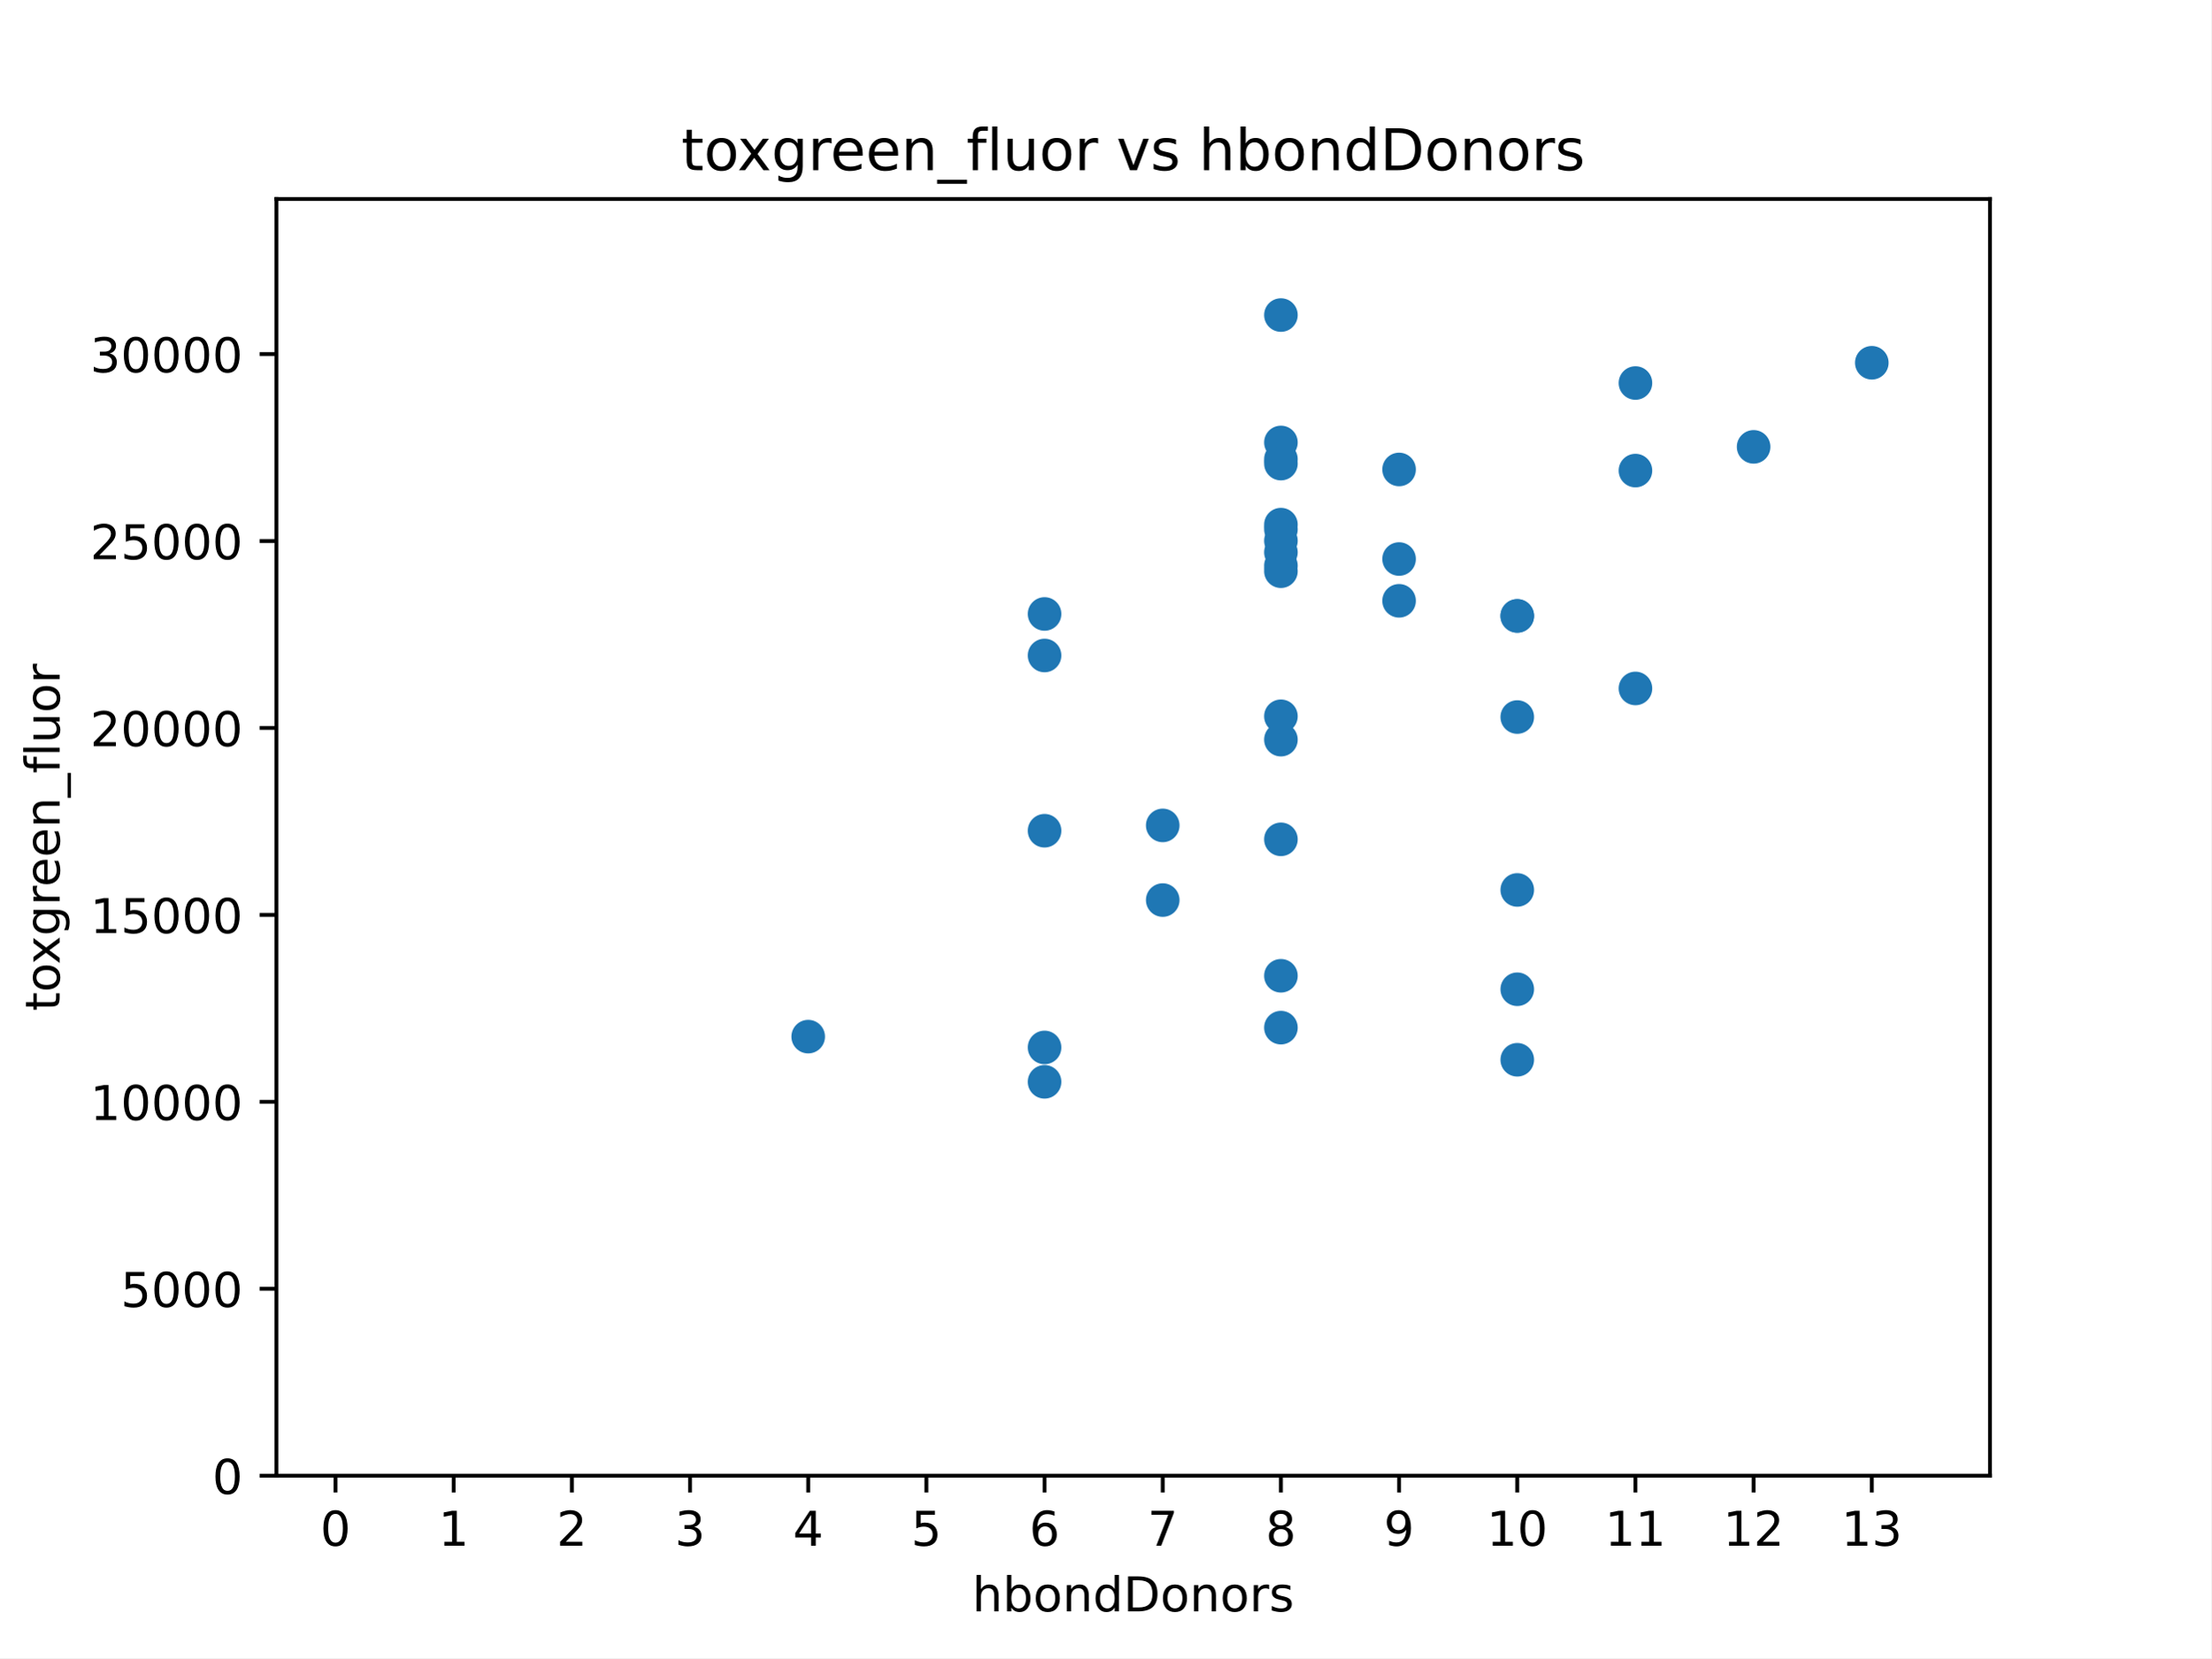
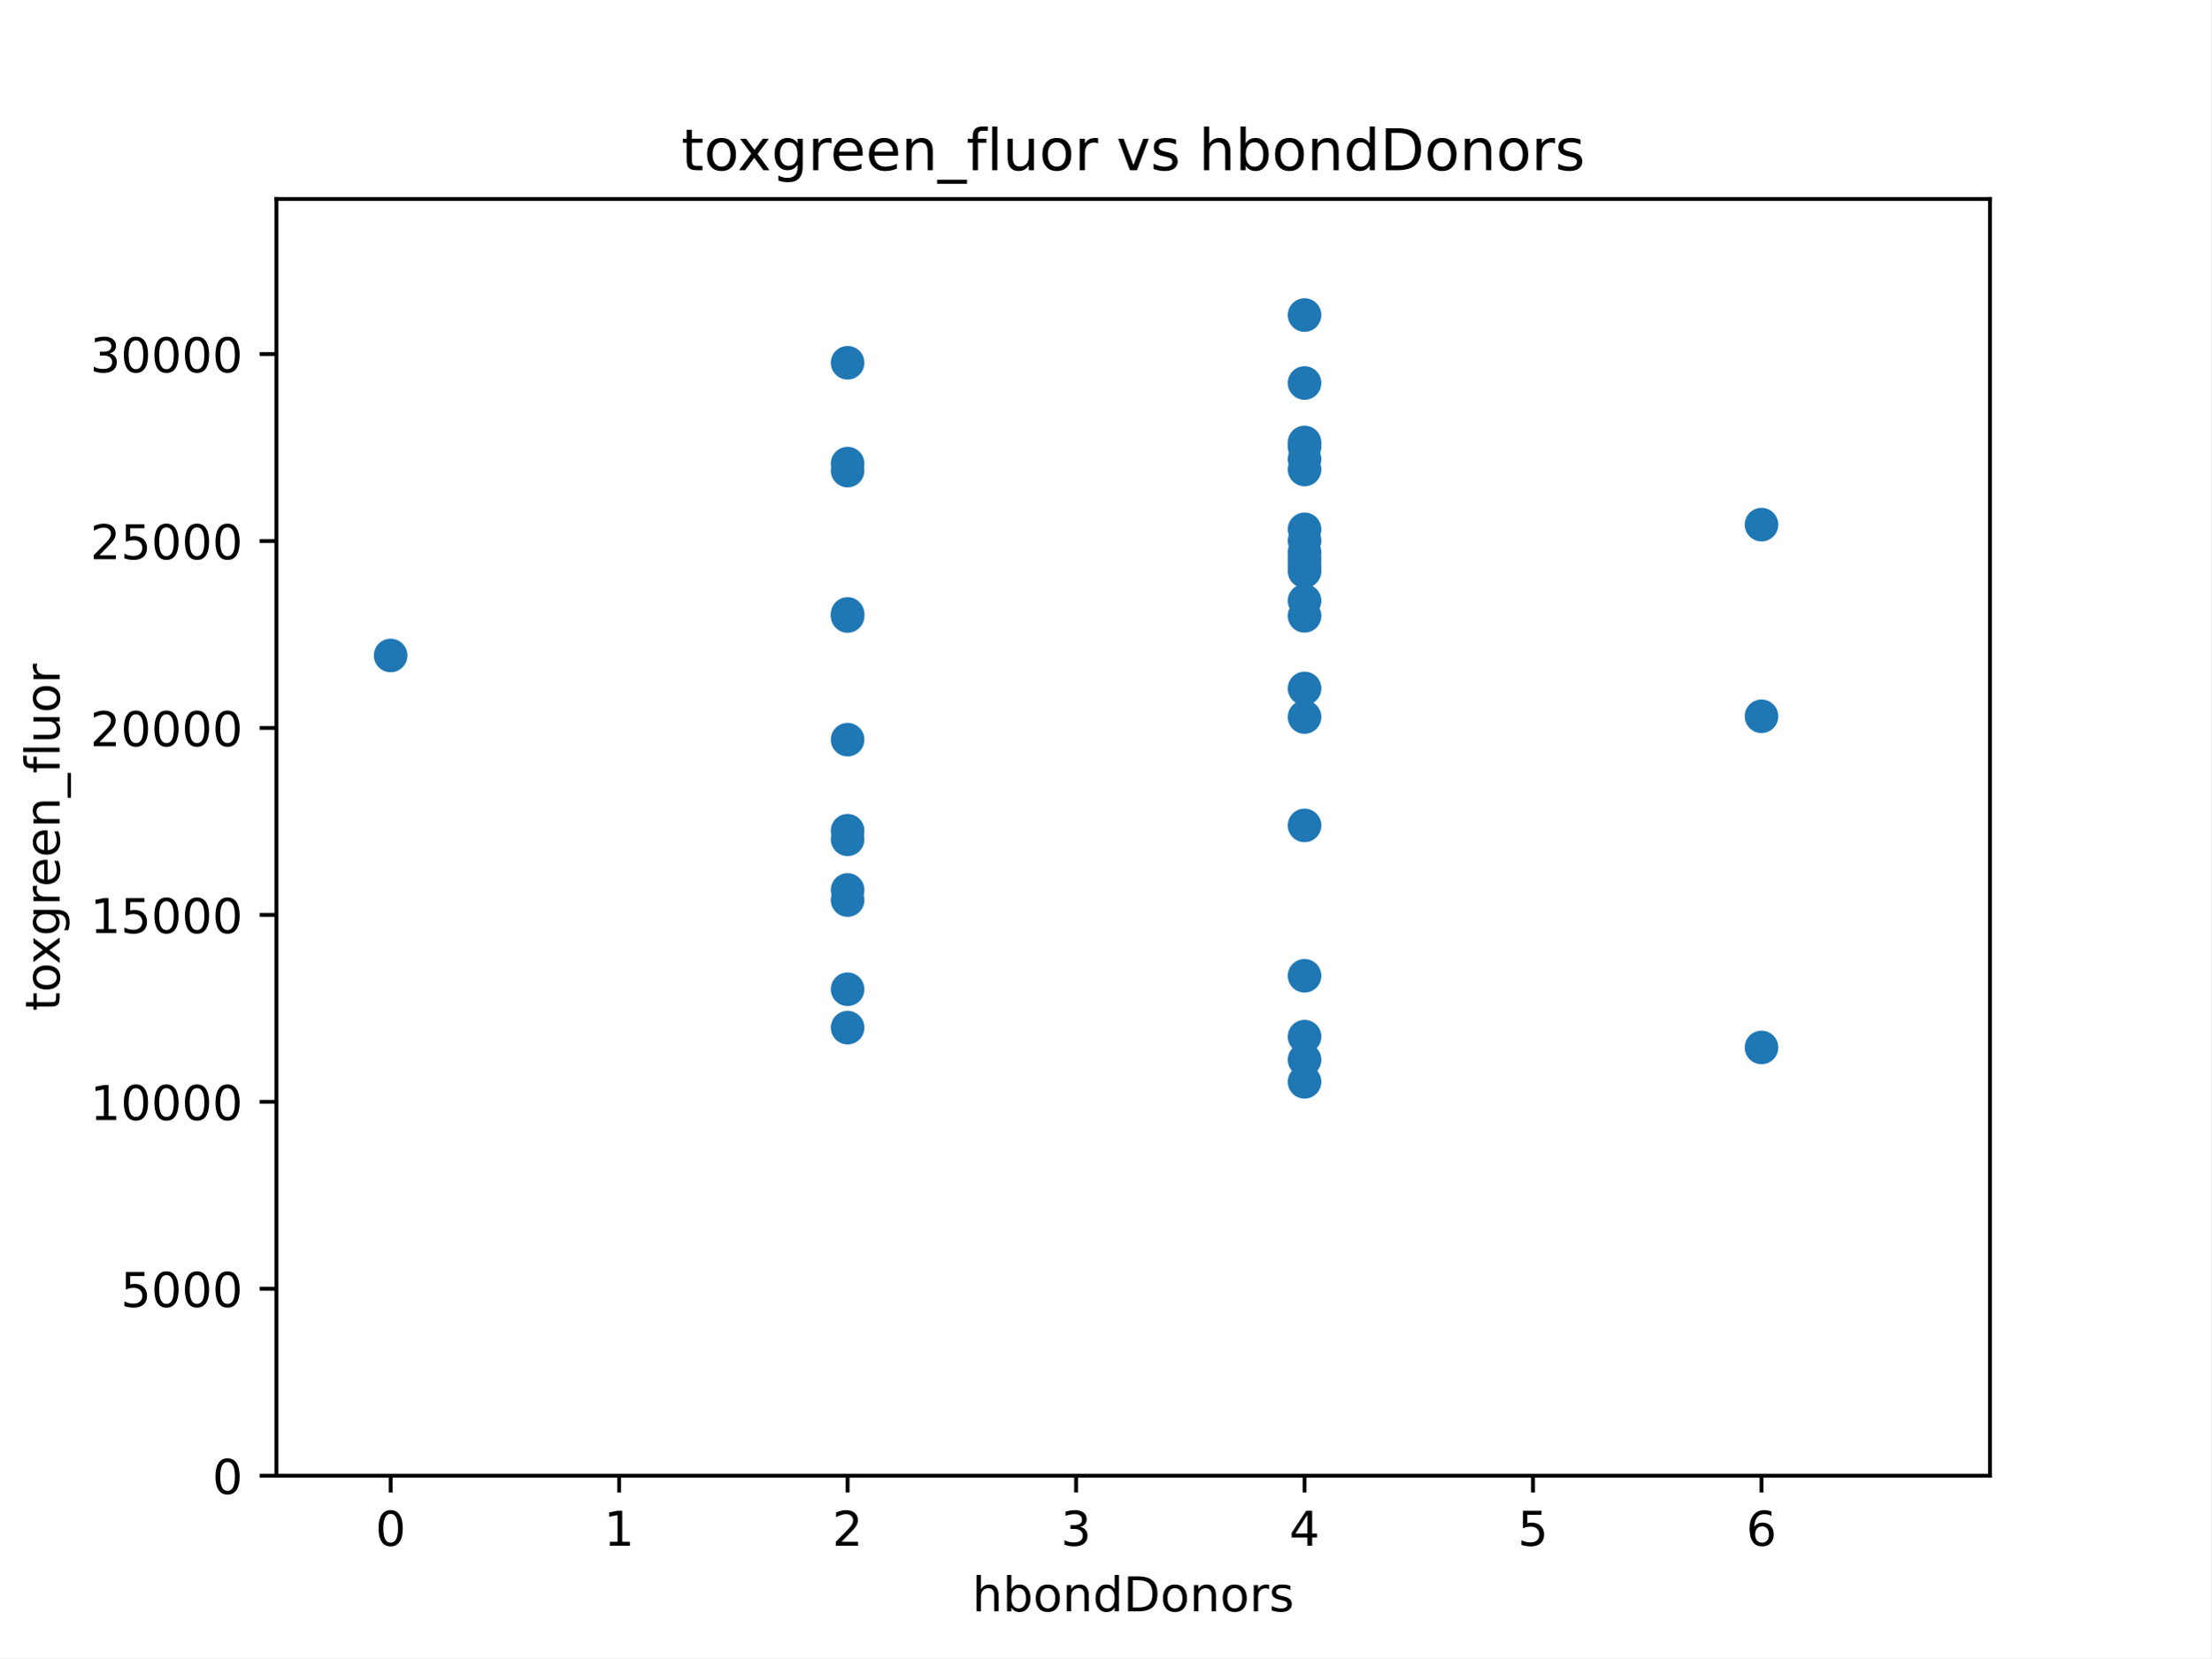
<svg xmlns="http://www.w3.org/2000/svg" xmlns:xlink="http://www.w3.org/1999/xlink" width="460.8pt" height="345.6pt" viewBox="0 0 460.8 345.6" version="1.1">
  <defs>
    <style type="text/css">*{stroke-linejoin: round; stroke-linecap: butt}</style>
  </defs>
  <g id="figure_1">
    <g id="patch_1">
      <path d="M 0 345.6  L 460.8 345.6  L 460.8 0  L 0 0  z " style="fill: #ffffff" />
    </g>
    <g id="axes_1">
      <g id="patch_2">
        <path d="M 57.6 307.584  L 414.72 307.584  L 414.72 41.472  L 57.6 41.472  z " style="fill: #ffffff" />
      </g>
      <g id="PathCollection_1">
        <defs>
-           <path id="ma3cd0eabb9" d="M 0 3  C 0.796 3 1.559 2.684 2.121 2.121  C 2.684 1.559 3 0.796 3 0  C 3 -0.796 2.684 -1.559 2.121 -2.121  C 1.559 -2.684 0.796 -3 0 -3  C -0.796 -3 -1.559 -2.684 -2.121 -2.121  C -2.684 -1.559 -3 -0.796 -3 0  C -3 0.796 -2.684 1.559 -2.121 2.121  C -1.559 2.684 -0.796 3 0 3  z " style="stroke: #1f77b4" />
+           <path id="m3462a788b6" d="M 0 3  C 0.796 3 1.559 2.684 2.121 2.121  C 2.684 1.559 3 0.796 3 0  C 3 -0.796 2.684 -1.559 2.121 -2.121  C 1.559 -2.684 0.796 -3 0 -3  C -0.796 -3 -1.559 -2.684 -2.121 -2.121  C -2.684 -1.559 -3 -0.796 -3 0  C -3 0.796 -2.684 1.559 -2.121 2.121  C -1.559 2.684 -0.796 3 0 3  z " style="stroke: #1f77b4" />
        </defs>
-         <g clip-path="url(#p4da96681a2)">
-           <use xlink:href="#ma3cd0eabb9" x="390.091" y="75.608" style="fill: #1f77b4; stroke: #1f77b4" />
-           <use xlink:href="#ma3cd0eabb9" x="266.946" y="109.346" style="fill: #1f77b4; stroke: #1f77b4" />
-           <use xlink:href="#ma3cd0eabb9" x="291.575" y="125.226" style="fill: #1f77b4; stroke: #1f77b4" />
-           <use xlink:href="#ma3cd0eabb9" x="340.833" y="79.83" style="fill: #1f77b4; stroke: #1f77b4" />
-           <use xlink:href="#ma3cd0eabb9" x="340.833" y="98.082" style="fill: #1f77b4; stroke: #1f77b4" />
-           <use xlink:href="#ma3cd0eabb9" x="365.462" y="93.135" style="fill: #1f77b4; stroke: #1f77b4" />
-           <use xlink:href="#ma3cd0eabb9" x="291.575" y="97.848" style="fill: #1f77b4; stroke: #1f77b4" />
-           <use xlink:href="#ma3cd0eabb9" x="266.946" y="154.165" style="fill: #1f77b4; stroke: #1f77b4" />
-           <use xlink:href="#ma3cd0eabb9" x="316.204" y="128.39" style="fill: #1f77b4; stroke: #1f77b4" />
-           <use xlink:href="#ma3cd0eabb9" x="266.946" y="174.942" style="fill: #1f77b4; stroke: #1f77b4" />
-           <use xlink:href="#ma3cd0eabb9" x="266.946" y="110.325" style="fill: #1f77b4; stroke: #1f77b4" />
-           <use xlink:href="#ma3cd0eabb9" x="340.833" y="143.491" style="fill: #1f77b4; stroke: #1f77b4" />
-           <use xlink:href="#ma3cd0eabb9" x="266.946" y="92.218" style="fill: #1f77b4; stroke: #1f77b4" />
-           <use xlink:href="#ma3cd0eabb9" x="266.946" y="117.905" style="fill: #1f77b4; stroke: #1f77b4" />
-           <use xlink:href="#ma3cd0eabb9" x="316.204" y="128.359" style="fill: #1f77b4; stroke: #1f77b4" />
-           <use xlink:href="#ma3cd0eabb9" x="266.946" y="112.706" style="fill: #1f77b4; stroke: #1f77b4" />
-           <use xlink:href="#ma3cd0eabb9" x="291.575" y="116.515" style="fill: #1f77b4; stroke: #1f77b4" />
-           <use xlink:href="#ma3cd0eabb9" x="266.946" y="119.054" style="fill: #1f77b4; stroke: #1f77b4" />
-           <use xlink:href="#ma3cd0eabb9" x="266.946" y="65.664" style="fill: #1f77b4; stroke: #1f77b4" />
-           <use xlink:href="#ma3cd0eabb9" x="266.946" y="95.702" style="fill: #1f77b4; stroke: #1f77b4" />
-           <use xlink:href="#ma3cd0eabb9" x="266.946" y="96.624" style="fill: #1f77b4; stroke: #1f77b4" />
-           <use xlink:href="#ma3cd0eabb9" x="217.688" y="136.622" style="fill: #1f77b4; stroke: #1f77b4" />
-           <use xlink:href="#ma3cd0eabb9" x="316.204" y="149.452" style="fill: #1f77b4; stroke: #1f77b4" />
-           <use xlink:href="#ma3cd0eabb9" x="266.946" y="149.294" style="fill: #1f77b4; stroke: #1f77b4" />
-           <use xlink:href="#ma3cd0eabb9" x="242.317" y="172.039" style="fill: #1f77b4; stroke: #1f77b4" />
-           <use xlink:href="#ma3cd0eabb9" x="266.946" y="115.116" style="fill: #1f77b4; stroke: #1f77b4" />
-           <use xlink:href="#ma3cd0eabb9" x="316.204" y="220.89" style="fill: #1f77b4; stroke: #1f77b4" />
-           <use xlink:href="#ma3cd0eabb9" x="242.317" y="187.603" style="fill: #1f77b4; stroke: #1f77b4" />
-           <use xlink:href="#ma3cd0eabb9" x="266.946" y="214.193" style="fill: #1f77b4; stroke: #1f77b4" />
-           <use xlink:href="#ma3cd0eabb9" x="316.204" y="185.491" style="fill: #1f77b4; stroke: #1f77b4" />
-           <use xlink:href="#ma3cd0eabb9" x="316.204" y="206.191" style="fill: #1f77b4; stroke: #1f77b4" />
-           <use xlink:href="#ma3cd0eabb9" x="217.688" y="225.488" style="fill: #1f77b4; stroke: #1f77b4" />
-           <use xlink:href="#ma3cd0eabb9" x="217.688" y="218.322" style="fill: #1f77b4; stroke: #1f77b4" />
-           <use xlink:href="#ma3cd0eabb9" x="266.946" y="203.383" style="fill: #1f77b4; stroke: #1f77b4" />
-           <use xlink:href="#ma3cd0eabb9" x="168.43" y="216.067" style="fill: #1f77b4; stroke: #1f77b4" />
-           <use xlink:href="#ma3cd0eabb9" x="217.688" y="173.15" style="fill: #1f77b4; stroke: #1f77b4" />
-           <use xlink:href="#ma3cd0eabb9" x="217.688" y="127.966" style="fill: #1f77b4; stroke: #1f77b4" />
+         <g clip-path="url(#p1095baa02f)">
+           <use xlink:href="#m3462a788b6" x="176.64" y="75.608" style="fill: #1f77b4; stroke: #1f77b4" />
+           <use xlink:href="#m3462a788b6" x="176.64" y="98.082" style="fill: #1f77b4; stroke: #1f77b4" />
+           <use xlink:href="#m3462a788b6" x="271.872" y="79.83" style="fill: #1f77b4; stroke: #1f77b4" />
+           <use xlink:href="#m3462a788b6" x="271.872" y="93.135" style="fill: #1f77b4; stroke: #1f77b4" />
+           <use xlink:href="#m3462a788b6" x="271.872" y="125.226" style="fill: #1f77b4; stroke: #1f77b4" />
+           <use xlink:href="#m3462a788b6" x="271.872" y="110.325" style="fill: #1f77b4; stroke: #1f77b4" />
+           <use xlink:href="#m3462a788b6" x="367.104" y="109.346" style="fill: #1f77b4; stroke: #1f77b4" />
+           <use xlink:href="#m3462a788b6" x="176.64" y="154.165" style="fill: #1f77b4; stroke: #1f77b4" />
+           <use xlink:href="#m3462a788b6" x="271.872" y="97.848" style="fill: #1f77b4; stroke: #1f77b4" />
+           <use xlink:href="#m3462a788b6" x="271.872" y="143.491" style="fill: #1f77b4; stroke: #1f77b4" />
+           <use xlink:href="#m3462a788b6" x="176.64" y="128.39" style="fill: #1f77b4; stroke: #1f77b4" />
+           <use xlink:href="#m3462a788b6" x="176.64" y="174.942" style="fill: #1f77b4; stroke: #1f77b4" />
+           <use xlink:href="#m3462a788b6" x="271.872" y="92.218" style="fill: #1f77b4; stroke: #1f77b4" />
+           <use xlink:href="#m3462a788b6" x="271.872" y="128.359" style="fill: #1f77b4; stroke: #1f77b4" />
+           <use xlink:href="#m3462a788b6" x="271.872" y="112.706" style="fill: #1f77b4; stroke: #1f77b4" />
+           <use xlink:href="#m3462a788b6" x="271.872" y="115.116" style="fill: #1f77b4; stroke: #1f77b4" />
+           <use xlink:href="#m3462a788b6" x="271.872" y="116.515" style="fill: #1f77b4; stroke: #1f77b4" />
+           <use xlink:href="#m3462a788b6" x="271.872" y="65.664" style="fill: #1f77b4; stroke: #1f77b4" />
+           <use xlink:href="#m3462a788b6" x="271.872" y="95.702" style="fill: #1f77b4; stroke: #1f77b4" />
+           <use xlink:href="#m3462a788b6" x="176.64" y="96.624" style="fill: #1f77b4; stroke: #1f77b4" />
+           <use xlink:href="#m3462a788b6" x="271.872" y="119.054" style="fill: #1f77b4; stroke: #1f77b4" />
+           <use xlink:href="#m3462a788b6" x="271.872" y="149.452" style="fill: #1f77b4; stroke: #1f77b4" />
+           <use xlink:href="#m3462a788b6" x="271.872" y="225.488" style="fill: #1f77b4; stroke: #1f77b4" />
+           <use xlink:href="#m3462a788b6" x="367.104" y="149.294" style="fill: #1f77b4; stroke: #1f77b4" />
+           <use xlink:href="#m3462a788b6" x="271.872" y="117.905" style="fill: #1f77b4; stroke: #1f77b4" />
+           <use xlink:href="#m3462a788b6" x="81.408" y="136.622" style="fill: #1f77b4; stroke: #1f77b4" />
+           <use xlink:href="#m3462a788b6" x="271.872" y="220.89" style="fill: #1f77b4; stroke: #1f77b4" />
+           <use xlink:href="#m3462a788b6" x="271.872" y="172.039" style="fill: #1f77b4; stroke: #1f77b4" />
+           <use xlink:href="#m3462a788b6" x="176.64" y="214.193" style="fill: #1f77b4; stroke: #1f77b4" />
+           <use xlink:href="#m3462a788b6" x="176.64" y="206.191" style="fill: #1f77b4; stroke: #1f77b4" />
+           <use xlink:href="#m3462a788b6" x="271.872" y="216.067" style="fill: #1f77b4; stroke: #1f77b4" />
+           <use xlink:href="#m3462a788b6" x="176.64" y="185.491" style="fill: #1f77b4; stroke: #1f77b4" />
+           <use xlink:href="#m3462a788b6" x="367.104" y="218.322" style="fill: #1f77b4; stroke: #1f77b4" />
+           <use xlink:href="#m3462a788b6" x="271.872" y="203.383" style="fill: #1f77b4; stroke: #1f77b4" />
+           <use xlink:href="#m3462a788b6" x="176.64" y="187.603" style="fill: #1f77b4; stroke: #1f77b4" />
+           <use xlink:href="#m3462a788b6" x="176.64" y="127.966" style="fill: #1f77b4; stroke: #1f77b4" />
+           <use xlink:href="#m3462a788b6" x="176.64" y="173.15" style="fill: #1f77b4; stroke: #1f77b4" />
        </g>
      </g>
      <g id="matplotlib.axis_1">
        <g id="xtick_1">
          <g id="line2d_1">
            <defs>
-               <path id="mc429cb96c5" d="M 0 0  L 0 3.5  " style="stroke: #000000; stroke-width: 0.8" />
+               <path id="md3496598da" d="M 0 0  L 0 3.5  " style="stroke: #000000; stroke-width: 0.8" />
            </defs>
            <g>
-               <use xlink:href="#mc429cb96c5" x="69.914" y="307.584" style="stroke: #000000; stroke-width: 0.8" />
+               <use xlink:href="#md3496598da" x="81.408" y="307.584" style="stroke: #000000; stroke-width: 0.8" />
            </g>
          </g>
          <g id="text_1">
-             <g transform="translate(66.73323 322.1824) scale(0.1 -0.1)">
+             <g transform="translate(78.22675 322.1824)scale(0.1 -0.1)">
              <defs>
                <path id="DejaVuSans-30" d="M 2034 4250  Q 1547 4250 1301 3770  Q 1056 3291 1056 2328  Q 1056 1369 1301 889  Q 1547 409 2034 409  Q 2525 409 2770 889  Q 3016 1369 3016 2328  Q 3016 3291 2770 3770  Q 2525 4250 2034 4250  z M 2034 4750  Q 2819 4750 3233 4129  Q 3647 3509 3647 2328  Q 3647 1150 3233 529  Q 2819 -91 2034 -91  Q 1250 -91 836 529  Q 422 1150 422 2328  Q 422 3509 836 4129  Q 1250 4750 2034 4750  z " transform="scale(0.015625)" />
              </defs>
              <use xlink:href="#DejaVuSans-30" />
            </g>
          </g>
        </g>
        <g id="xtick_2">
          <g id="line2d_2">
            <g>
-               <use xlink:href="#mc429cb96c5" x="94.543" y="307.584" style="stroke: #000000; stroke-width: 0.8" />
+               <use xlink:href="#md3496598da" x="129.024" y="307.584" style="stroke: #000000; stroke-width: 0.8" />
            </g>
          </g>
          <g id="text_2">
-             <g transform="translate(91.3622 322.1824) scale(0.1 -0.1)">
+             <g transform="translate(125.8427 322.1824)scale(0.1 -0.1)">
              <defs>
                <path id="DejaVuSans-31" d="M 794 531  L 1825 531  L 1825 4091  L 703 3866  L 703 4441  L 1819 4666  L 2450 4666  L 2450 531  L 3481 531  L 3481 0  L 794 0  L 794 531  z " transform="scale(0.015625)" />
              </defs>
              <use xlink:href="#DejaVuSans-31" />
            </g>
          </g>
        </g>
        <g id="xtick_3">
          <g id="line2d_3">
            <g>
-               <use xlink:href="#mc429cb96c5" x="119.172" y="307.584" style="stroke: #000000; stroke-width: 0.8" />
+               <use xlink:href="#md3496598da" x="176.64" y="307.584" style="stroke: #000000; stroke-width: 0.8" />
            </g>
          </g>
          <g id="text_3">
-             <g transform="translate(115.9912 322.1824) scale(0.1 -0.1)">
+             <g transform="translate(173.4588 322.1824)scale(0.1 -0.1)">
              <defs>
                <path id="DejaVuSans-32" d="M 1228 531  L 3431 531  L 3431 0  L 469 0  L 469 531  Q 828 903 1448 1529  Q 2069 2156 2228 2338  Q 2531 2678 2651 2914  Q 2772 3150 2772 3378  Q 2772 3750 2511 3984  Q 2250 4219 1831 4219  Q 1534 4219 1204 4116  Q 875 4013 500 3803  L 500 4441  Q 881 4594 1212 4672  Q 1544 4750 1819 4750  Q 2544 4750 2975 4387  Q 3406 4025 3406 3419  Q 3406 3131 3298 2873  Q 3191 2616 2906 2266  Q 2828 2175 2409 1742  Q 1991 1309 1228 531  z " transform="scale(0.015625)" />
              </defs>
              <use xlink:href="#DejaVuSans-32" />
            </g>
          </g>
        </g>
        <g id="xtick_4">
          <g id="line2d_4">
            <g>
-               <use xlink:href="#mc429cb96c5" x="143.801" y="307.584" style="stroke: #000000; stroke-width: 0.8" />
+               <use xlink:href="#md3496598da" x="224.256" y="307.584" style="stroke: #000000; stroke-width: 0.8" />
            </g>
          </g>
          <g id="text_4">
-             <g transform="translate(140.6201 322.1824) scale(0.1 -0.1)">
+             <g transform="translate(221.0747 322.1824)scale(0.1 -0.1)">
              <defs>
                <path id="DejaVuSans-33" d="M 2597 2516  Q 3050 2419 3304 2112  Q 3559 1806 3559 1356  Q 3559 666 3084 287  Q 2609 -91 1734 -91  Q 1441 -91 1130 -33  Q 819 25 488 141  L 488 750  Q 750 597 1062 519  Q 1375 441 1716 441  Q 2309 441 2620 675  Q 2931 909 2931 1356  Q 2931 1769 2642 2001  Q 2353 2234 1838 2234  L 1294 2234  L 1294 2753  L 1863 2753  Q 2328 2753 2575 2939  Q 2822 3125 2822 3475  Q 2822 3834 2567 4026  Q 2313 4219 1838 4219  Q 1578 4219 1281 4162  Q 984 4106 628 3988  L 628 4550  Q 988 4650 1302 4700  Q 1616 4750 1894 4750  Q 2613 4750 3031 4423  Q 3450 4097 3450 3541  Q 3450 3153 3228 2886  Q 3006 2619 2597 2516  z " transform="scale(0.015625)" />
              </defs>
              <use xlink:href="#DejaVuSans-33" />
            </g>
          </g>
        </g>
        <g id="xtick_5">
          <g id="line2d_5">
            <g>
-               <use xlink:href="#mc429cb96c5" x="168.43" y="307.584" style="stroke: #000000; stroke-width: 0.8" />
+               <use xlink:href="#md3496598da" x="271.872" y="307.584" style="stroke: #000000; stroke-width: 0.8" />
            </g>
          </g>
          <g id="text_5">
-             <g transform="translate(165.2491 322.1824) scale(0.1 -0.1)">
+             <g transform="translate(268.6907 322.1824)scale(0.1 -0.1)">
              <defs>
                <path id="DejaVuSans-34" d="M 2419 4116  L 825 1625  L 2419 1625  L 2419 4116  z M 2253 4666  L 3047 4666  L 3047 1625  L 3713 1625  L 3713 1100  L 3047 1100  L 3047 0  L 2419 0  L 2419 1100  L 313 1100  L 313 1709  L 2253 4666  z " transform="scale(0.015625)" />
              </defs>
              <use xlink:href="#DejaVuSans-34" />
            </g>
          </g>
        </g>
        <g id="xtick_6">
          <g id="line2d_6">
            <g>
-               <use xlink:href="#mc429cb96c5" x="193.059" y="307.584" style="stroke: #000000; stroke-width: 0.8" />
+               <use xlink:href="#md3496598da" x="319.488" y="307.584" style="stroke: #000000; stroke-width: 0.8" />
            </g>
          </g>
          <g id="text_6">
-             <g transform="translate(189.8781 322.1824) scale(0.1 -0.1)">
+             <g transform="translate(316.3068 322.1824)scale(0.1 -0.1)">
              <defs>
                <path id="DejaVuSans-35" d="M 691 4666  L 3169 4666  L 3169 4134  L 1269 4134  L 1269 2991  Q 1406 3038 1543 3061  Q 1681 3084 1819 3084  Q 2600 3084 3056 2656  Q 3513 2228 3513 1497  Q 3513 744 3044 326  Q 2575 -91 1722 -91  Q 1428 -91 1123 -41  Q 819 9 494 109  L 494 744  Q 775 591 1075 516  Q 1375 441 1709 441  Q 2250 441 2565 725  Q 2881 1009 2881 1497  Q 2881 1984 2565 2268  Q 2250 2553 1709 2553  Q 1456 2553 1204 2497  Q 953 2441 691 2322  L 691 4666  z " transform="scale(0.015625)" />
              </defs>
              <use xlink:href="#DejaVuSans-35" />
            </g>
          </g>
        </g>
        <g id="xtick_7">
          <g id="line2d_7">
            <g>
-               <use xlink:href="#mc429cb96c5" x="217.688" y="307.584" style="stroke: #000000; stroke-width: 0.8" />
+               <use xlink:href="#md3496598da" x="367.104" y="307.584" style="stroke: #000000; stroke-width: 0.8" />
            </g>
          </g>
          <g id="text_7">
-             <g transform="translate(214.507 322.1824) scale(0.1 -0.1)">
+             <g transform="translate(363.9228 322.1824)scale(0.1 -0.1)">
              <defs>
                <path id="DejaVuSans-36" d="M 2113 2584  Q 1688 2584 1439 2293  Q 1191 2003 1191 1497  Q 1191 994 1439 701  Q 1688 409 2113 409  Q 2538 409 2786 701  Q 3034 994 3034 1497  Q 3034 2003 2786 2293  Q 2538 2584 2113 2584  z M 3366 4563  L 3366 3988  Q 3128 4100 2886 4159  Q 2644 4219 2406 4219  Q 1781 4219 1451 3797  Q 1122 3375 1075 2522  Q 1259 2794 1537 2939  Q 1816 3084 2150 3084  Q 2853 3084 3261 2657  Q 3669 2231 3669 1497  Q 3669 778 3244 343  Q 2819 -91 2113 -91  Q 1303 -91 875 529  Q 447 1150 447 2328  Q 447 3434 972 4092  Q 1497 4750 2381 4750  Q 2619 4750 2861 4703  Q 3103 4656 3366 4563  z " transform="scale(0.015625)" />
              </defs>
              <use xlink:href="#DejaVuSans-36" />
            </g>
          </g>
        </g>
-         <g id="xtick_8">
-           <g id="line2d_8">
-             <g>
-               <use xlink:href="#mc429cb96c5" x="242.317" y="307.584" style="stroke: #000000; stroke-width: 0.8" />
-             </g>
-           </g>
-           <g id="text_8">
-             <g transform="translate(239.136 322.1824) scale(0.1 -0.1)">
-               <defs>
-                 <path id="DejaVuSans-37" d="M 525 4666  L 3525 4666  L 3525 4397  L 1831 0  L 1172 0  L 2766 4134  L 525 4134  L 525 4666  z " transform="scale(0.015625)" />
-               </defs>
-               <use xlink:href="#DejaVuSans-37" />
-             </g>
-           </g>
-         </g>
-         <g id="xtick_9">
-           <g id="line2d_9">
-             <g>
-               <use xlink:href="#mc429cb96c5" x="266.946" y="307.584" style="stroke: #000000; stroke-width: 0.8" />
-             </g>
-           </g>
-           <g id="text_9">
-             <g transform="translate(263.765 322.1824) scale(0.1 -0.1)">
-               <defs>
-                 <path id="DejaVuSans-38" d="M 2034 2216  Q 1584 2216 1326 1975  Q 1069 1734 1069 1313  Q 1069 891 1326 650  Q 1584 409 2034 409  Q 2484 409 2743 651  Q 3003 894 3003 1313  Q 3003 1734 2745 1975  Q 2488 2216 2034 2216  z M 1403 2484  Q 997 2584 770 2862  Q 544 3141 544 3541  Q 544 4100 942 4425  Q 1341 4750 2034 4750  Q 2731 4750 3128 4425  Q 3525 4100 3525 3541  Q 3525 3141 3298 2862  Q 3072 2584 2669 2484  Q 3125 2378 3379 2068  Q 3634 1759 3634 1313  Q 3634 634 3220 271  Q 2806 -91 2034 -91  Q 1263 -91 848 271  Q 434 634 434 1313  Q 434 1759 690 2068  Q 947 2378 1403 2484  z M 1172 3481  Q 1172 3119 1398 2916  Q 1625 2713 2034 2713  Q 2441 2713 2670 2916  Q 2900 3119 2900 3481  Q 2900 3844 2670 4047  Q 2441 4250 2034 4250  Q 1625 4250 1398 4047  Q 1172 3844 1172 3481  z " transform="scale(0.015625)" />
-               </defs>
-               <use xlink:href="#DejaVuSans-38" />
-             </g>
-           </g>
-         </g>
-         <g id="xtick_10">
-           <g id="line2d_10">
-             <g>
-               <use xlink:href="#mc429cb96c5" x="291.575" y="307.584" style="stroke: #000000; stroke-width: 0.8" />
-             </g>
-           </g>
-           <g id="text_10">
-             <g transform="translate(288.3939 322.1824) scale(0.1 -0.1)">
-               <defs>
-                 <path id="DejaVuSans-39" d="M 703 97  L 703 672  Q 941 559 1184 500  Q 1428 441 1663 441  Q 2288 441 2617 861  Q 2947 1281 2994 2138  Q 2813 1869 2534 1725  Q 2256 1581 1919 1581  Q 1219 1581 811 2004  Q 403 2428 403 3163  Q 403 3881 828 4315  Q 1253 4750 1959 4750  Q 2769 4750 3195 4129  Q 3622 3509 3622 2328  Q 3622 1225 3098 567  Q 2575 -91 1691 -91  Q 1453 -91 1209 -44  Q 966 3 703 97  z M 1959 2075  Q 2384 2075 2632 2365  Q 2881 2656 2881 3163  Q 2881 3666 2632 3958  Q 2384 4250 1959 4250  Q 1534 4250 1286 3958  Q 1038 3666 1038 3163  Q 1038 2656 1286 2365  Q 1534 2075 1959 2075  z " transform="scale(0.015625)" />
-               </defs>
-               <use xlink:href="#DejaVuSans-39" />
-             </g>
-           </g>
-         </g>
-         <g id="xtick_11">
-           <g id="line2d_11">
-             <g>
-               <use xlink:href="#mc429cb96c5" x="316.204" y="307.584" style="stroke: #000000; stroke-width: 0.8" />
-             </g>
-           </g>
-           <g id="text_11">
-             <g transform="translate(309.8416 322.1824) scale(0.1 -0.1)">
-               <use xlink:href="#DejaVuSans-31" />
-               <use xlink:href="#DejaVuSans-30" x="63.623" />
-             </g>
-           </g>
-         </g>
-         <g id="xtick_12">
-           <g id="line2d_12">
-             <g>
-               <use xlink:href="#mc429cb96c5" x="340.833" y="307.584" style="stroke: #000000; stroke-width: 0.8" />
-             </g>
-           </g>
-           <g id="text_12">
-             <g transform="translate(334.4706 322.1824) scale(0.1 -0.1)">
-               <use xlink:href="#DejaVuSans-31" />
-               <use xlink:href="#DejaVuSans-31" x="63.623" />
-             </g>
-           </g>
-         </g>
-         <g id="xtick_13">
-           <g id="line2d_13">
-             <g>
-               <use xlink:href="#mc429cb96c5" x="365.462" y="307.584" style="stroke: #000000; stroke-width: 0.8" />
-             </g>
-           </g>
-           <g id="text_13">
-             <g transform="translate(359.0996 322.1824) scale(0.1 -0.1)">
-               <use xlink:href="#DejaVuSans-31" />
-               <use xlink:href="#DejaVuSans-32" x="63.623" />
-             </g>
-           </g>
-         </g>
-         <g id="xtick_14">
-           <g id="line2d_14">
-             <g>
-               <use xlink:href="#mc429cb96c5" x="390.091" y="307.584" style="stroke: #000000; stroke-width: 0.8" />
-             </g>
-           </g>
-           <g id="text_14">
-             <g transform="translate(383.7285 322.1824) scale(0.1 -0.1)">
-               <use xlink:href="#DejaVuSans-31" />
-               <use xlink:href="#DejaVuSans-33" x="63.623" />
-             </g>
-           </g>
-         </g>
-         <g id="text_15">
-           <g transform="translate(202.617 335.8606) scale(0.1 -0.1)">
+         <g id="text_8">
+           <g transform="translate(202.617 335.8606)scale(0.1 -0.1)">
            <defs>
              <path id="DejaVuSans-68" d="M 3513 2113  L 3513 0  L 2938 0  L 2938 2094  Q 2938 2591 2744 2837  Q 2550 3084 2163 3084  Q 1697 3084 1428 2787  Q 1159 2491 1159 1978  L 1159 0  L 581 0  L 581 4863  L 1159 4863  L 1159 2956  Q 1366 3272 1645 3428  Q 1925 3584 2291 3584  Q 2894 3584 3203 3211  Q 3513 2838 3513 2113  z " transform="scale(0.015625)" />
              <path id="DejaVuSans-62" d="M 3116 1747  Q 3116 2381 2855 2742  Q 2594 3103 2138 3103  Q 1681 3103 1420 2742  Q 1159 2381 1159 1747  Q 1159 1113 1420 752  Q 1681 391 2138 391  Q 2594 391 2855 752  Q 3116 1113 3116 1747  z M 1159 2969  Q 1341 3281 1617 3432  Q 1894 3584 2278 3584  Q 2916 3584 3314 3078  Q 3713 2572 3713 1747  Q 3713 922 3314 415  Q 2916 -91 2278 -91  Q 1894 -91 1617 61  Q 1341 213 1159 525  L 1159 0  L 581 0  L 581 4863  L 1159 4863  L 1159 2969  z " transform="scale(0.015625)" />
              <path id="DejaVuSans-6f" d="M 1959 3097  Q 1497 3097 1228 2736  Q 959 2375 959 1747  Q 959 1119 1226 758  Q 1494 397 1959 397  Q 2419 397 2687 759  Q 2956 1122 2956 1747  Q 2956 2369 2687 2733  Q 2419 3097 1959 3097  z M 1959 3584  Q 2709 3584 3137 3096  Q 3566 2609 3566 1747  Q 3566 888 3137 398  Q 2709 -91 1959 -91  Q 1206 -91 779 398  Q 353 888 353 1747  Q 353 2609 779 3096  Q 1206 3584 1959 3584  z " transform="scale(0.015625)" />
              <path id="DejaVuSans-6e" d="M 3513 2113  L 3513 0  L 2938 0  L 2938 2094  Q 2938 2591 2744 2837  Q 2550 3084 2163 3084  Q 1697 3084 1428 2787  Q 1159 2491 1159 1978  L 1159 0  L 581 0  L 581 3500  L 1159 3500  L 1159 2956  Q 1366 3272 1645 3428  Q 1925 3584 2291 3584  Q 2894 3584 3203 3211  Q 3513 2838 3513 2113  z " transform="scale(0.015625)" />
              <path id="DejaVuSans-64" d="M 2906 2969  L 2906 4863  L 3481 4863  L 3481 0  L 2906 0  L 2906 525  Q 2725 213 2448 61  Q 2172 -91 1784 -91  Q 1150 -91 751 415  Q 353 922 353 1747  Q 353 2572 751 3078  Q 1150 3584 1784 3584  Q 2172 3584 2448 3432  Q 2725 3281 2906 2969  z M 947 1747  Q 947 1113 1208 752  Q 1469 391 1925 391  Q 2381 391 2643 752  Q 2906 1113 2906 1747  Q 2906 2381 2643 2742  Q 2381 3103 1925 3103  Q 1469 3103 1208 2742  Q 947 2381 947 1747  z " transform="scale(0.015625)" />
              <path id="DejaVuSans-44" d="M 1259 4147  L 1259 519  L 2022 519  Q 2988 519 3436 956  Q 3884 1394 3884 2338  Q 3884 3275 3436 3711  Q 2988 4147 2022 4147  L 1259 4147  z M 628 4666  L 1925 4666  Q 3281 4666 3915 4102  Q 4550 3538 4550 2338  Q 4550 1131 3912 565  Q 3275 0 1925 0  L 628 0  L 628 4666  z " transform="scale(0.015625)" />
              <path id="DejaVuSans-72" d="M 2631 2963  Q 2534 3019 2420 3045  Q 2306 3072 2169 3072  Q 1681 3072 1420 2755  Q 1159 2438 1159 1844  L 1159 0  L 581 0  L 581 3500  L 1159 3500  L 1159 2956  Q 1341 3275 1631 3429  Q 1922 3584 2338 3584  Q 2397 3584 2469 3576  Q 2541 3569 2628 3553  L 2631 2963  z " transform="scale(0.015625)" />
              <path id="DejaVuSans-73" d="M 2834 3397  L 2834 2853  Q 2591 2978 2328 3040  Q 2066 3103 1784 3103  Q 1356 3103 1142 2972  Q 928 2841 928 2578  Q 928 2378 1081 2264  Q 1234 2150 1697 2047  L 1894 2003  Q 2506 1872 2764 1633  Q 3022 1394 3022 966  Q 3022 478 2636 193  Q 2250 -91 1575 -91  Q 1294 -91 989 -36  Q 684 19 347 128  L 347 722  Q 666 556 975 473  Q 1284 391 1588 391  Q 1994 391 2212 530  Q 2431 669 2431 922  Q 2431 1156 2273 1281  Q 2116 1406 1581 1522  L 1381 1569  Q 847 1681 609 1914  Q 372 2147 372 2553  Q 372 3047 722 3315  Q 1072 3584 1716 3584  Q 2034 3584 2315 3537  Q 2597 3491 2834 3397  z " transform="scale(0.015625)" />
            </defs>
            <use xlink:href="#DejaVuSans-68" />
            <use xlink:href="#DejaVuSans-62" x="63.379" />
            <use xlink:href="#DejaVuSans-6f" x="126.855" />
            <use xlink:href="#DejaVuSans-6e" x="188.037" />
            <use xlink:href="#DejaVuSans-64" x="251.416" />
            <use xlink:href="#DejaVuSans-44" x="314.893" />
            <use xlink:href="#DejaVuSans-6f" x="391.895" />
            <use xlink:href="#DejaVuSans-6e" x="453.076" />
            <use xlink:href="#DejaVuSans-6f" x="516.455" />
            <use xlink:href="#DejaVuSans-72" x="577.637" />
            <use xlink:href="#DejaVuSans-73" x="618.75" />
          </g>
        </g>
      </g>
      <g id="matplotlib.axis_2">
        <g id="ytick_1">
-           <g id="line2d_15">
+           <g id="line2d_8">
            <defs>
-               <path id="mdcb0b93cf1" d="M 0 0  L -3.5 0  " style="stroke: #000000; stroke-width: 0.8" />
+               <path id="m9050a18afc" d="M 0 0  L -3.5 0  " style="stroke: #000000; stroke-width: 0.8" />
            </defs>
            <g>
-               <use xlink:href="#mdcb0b93cf1" x="57.6" y="307.584" style="stroke: #000000; stroke-width: 0.8" />
-             </g>
-           </g>
-           <g id="text_16">
-             <g transform="translate(44.2375 311.3832) scale(0.1 -0.1)">
+               <use xlink:href="#m9050a18afc" x="57.6" y="307.584" style="stroke: #000000; stroke-width: 0.8" />
+             </g>
+           </g>
+           <g id="text_9">
+             <g transform="translate(44.2375 311.3832)scale(0.1 -0.1)">
              <use xlink:href="#DejaVuSans-30" />
            </g>
          </g>
        </g>
        <g id="ytick_2">
-           <g id="line2d_16">
-             <g>
-               <use xlink:href="#mdcb0b93cf1" x="57.6" y="268.619" style="stroke: #000000; stroke-width: 0.8" />
-             </g>
-           </g>
-           <g id="text_17">
-             <g transform="translate(25.15 272.4178) scale(0.1 -0.1)">
+           <g id="line2d_9">
+             <g>
+               <use xlink:href="#m9050a18afc" x="57.6" y="268.619" style="stroke: #000000; stroke-width: 0.8" />
+             </g>
+           </g>
+           <g id="text_10">
+             <g transform="translate(25.15 272.4178)scale(0.1 -0.1)">
              <use xlink:href="#DejaVuSans-35" />
              <use xlink:href="#DejaVuSans-30" x="63.623" />
              <use xlink:href="#DejaVuSans-30" x="127.246" />
              <use xlink:href="#DejaVuSans-30" x="190.869" />
            </g>
          </g>
        </g>
        <g id="ytick_3">
-           <g id="line2d_17">
-             <g>
-               <use xlink:href="#mdcb0b93cf1" x="57.6" y="229.653" style="stroke: #000000; stroke-width: 0.8" />
-             </g>
-           </g>
-           <g id="text_18">
-             <g transform="translate(18.7875 233.4524) scale(0.1 -0.1)">
+           <g id="line2d_10">
+             <g>
+               <use xlink:href="#m9050a18afc" x="57.6" y="229.653" style="stroke: #000000; stroke-width: 0.8" />
+             </g>
+           </g>
+           <g id="text_11">
+             <g transform="translate(18.7875 233.4524)scale(0.1 -0.1)">
              <use xlink:href="#DejaVuSans-31" />
              <use xlink:href="#DejaVuSans-30" x="63.623" />
              <use xlink:href="#DejaVuSans-30" x="127.246" />
              <use xlink:href="#DejaVuSans-30" x="190.869" />
              <use xlink:href="#DejaVuSans-30" x="254.492" />
            </g>
          </g>
        </g>
        <g id="ytick_4">
-           <g id="line2d_18">
-             <g>
-               <use xlink:href="#mdcb0b93cf1" x="57.6" y="190.688" style="stroke: #000000; stroke-width: 0.8" />
-             </g>
-           </g>
-           <g id="text_19">
-             <g transform="translate(18.7875 194.487) scale(0.1 -0.1)">
+           <g id="line2d_11">
+             <g>
+               <use xlink:href="#m9050a18afc" x="57.6" y="190.688" style="stroke: #000000; stroke-width: 0.8" />
+             </g>
+           </g>
+           <g id="text_12">
+             <g transform="translate(18.7875 194.487)scale(0.1 -0.1)">
              <use xlink:href="#DejaVuSans-31" />
              <use xlink:href="#DejaVuSans-35" x="63.623" />
              <use xlink:href="#DejaVuSans-30" x="127.246" />
              <use xlink:href="#DejaVuSans-30" x="190.869" />
              <use xlink:href="#DejaVuSans-30" x="254.492" />
            </g>
          </g>
        </g>
        <g id="ytick_5">
-           <g id="line2d_19">
-             <g>
-               <use xlink:href="#mdcb0b93cf1" x="57.6" y="151.722" style="stroke: #000000; stroke-width: 0.8" />
-             </g>
-           </g>
-           <g id="text_20">
-             <g transform="translate(18.7875 155.5216) scale(0.1 -0.1)">
+           <g id="line2d_12">
+             <g>
+               <use xlink:href="#m9050a18afc" x="57.6" y="151.722" style="stroke: #000000; stroke-width: 0.8" />
+             </g>
+           </g>
+           <g id="text_13">
+             <g transform="translate(18.7875 155.5216)scale(0.1 -0.1)">
              <use xlink:href="#DejaVuSans-32" />
              <use xlink:href="#DejaVuSans-30" x="63.623" />
              <use xlink:href="#DejaVuSans-30" x="127.246" />
              <use xlink:href="#DejaVuSans-30" x="190.869" />
              <use xlink:href="#DejaVuSans-30" x="254.492" />
            </g>
          </g>
        </g>
        <g id="ytick_6">
-           <g id="line2d_20">
-             <g>
-               <use xlink:href="#mdcb0b93cf1" x="57.6" y="112.757" style="stroke: #000000; stroke-width: 0.8" />
-             </g>
-           </g>
-           <g id="text_21">
-             <g transform="translate(18.7875 116.5562) scale(0.1 -0.1)">
+           <g id="line2d_13">
+             <g>
+               <use xlink:href="#m9050a18afc" x="57.6" y="112.757" style="stroke: #000000; stroke-width: 0.8" />
+             </g>
+           </g>
+           <g id="text_14">
+             <g transform="translate(18.7875 116.5562)scale(0.1 -0.1)">
              <use xlink:href="#DejaVuSans-32" />
              <use xlink:href="#DejaVuSans-35" x="63.623" />
              <use xlink:href="#DejaVuSans-30" x="127.246" />
              <use xlink:href="#DejaVuSans-30" x="190.869" />
              <use xlink:href="#DejaVuSans-30" x="254.492" />
            </g>
          </g>
        </g>
        <g id="ytick_7">
-           <g id="line2d_21">
-             <g>
-               <use xlink:href="#mdcb0b93cf1" x="57.6" y="73.792" style="stroke: #000000; stroke-width: 0.8" />
-             </g>
-           </g>
-           <g id="text_22">
-             <g transform="translate(18.7875 77.59077) scale(0.1 -0.1)">
+           <g id="line2d_14">
+             <g>
+               <use xlink:href="#m9050a18afc" x="57.6" y="73.792" style="stroke: #000000; stroke-width: 0.8" />
+             </g>
+           </g>
+           <g id="text_15">
+             <g transform="translate(18.7875 77.59077)scale(0.1 -0.1)">
              <use xlink:href="#DejaVuSans-33" />
              <use xlink:href="#DejaVuSans-30" x="63.623" />
              <use xlink:href="#DejaVuSans-30" x="127.246" />
              <use xlink:href="#DejaVuSans-30" x="190.869" />
              <use xlink:href="#DejaVuSans-30" x="254.492" />
            </g>
          </g>
        </g>
-         <g id="text_23">
-           <g transform="translate(12.42969 210.7225) rotate(-90) scale(0.1 -0.1)">
+         <g id="text_16">
+           <g transform="translate(12.42969 210.7225)rotate(-90)scale(0.1 -0.1)">
            <defs>
              <path id="DejaVuSans-74" d="M 1172 4494  L 1172 3500  L 2356 3500  L 2356 3053  L 1172 3053  L 1172 1153  Q 1172 725 1289 603  Q 1406 481 1766 481  L 2356 481  L 2356 0  L 1766 0  Q 1100 0 847 248  Q 594 497 594 1153  L 594 3053  L 172 3053  L 172 3500  L 594 3500  L 594 4494  L 1172 4494  z " transform="scale(0.015625)" />
              <path id="DejaVuSans-78" d="M 3513 3500  L 2247 1797  L 3578 0  L 2900 0  L 1881 1375  L 863 0  L 184 0  L 1544 1831  L 300 3500  L 978 3500  L 1906 2253  L 2834 3500  L 3513 3500  z " transform="scale(0.015625)" />
              <path id="DejaVuSans-67" d="M 2906 1791  Q 2906 2416 2648 2759  Q 2391 3103 1925 3103  Q 1463 3103 1205 2759  Q 947 2416 947 1791  Q 947 1169 1205 825  Q 1463 481 1925 481  Q 2391 481 2648 825  Q 2906 1169 2906 1791  z M 3481 434  Q 3481 -459 3084 -895  Q 2688 -1331 1869 -1331  Q 1566 -1331 1297 -1286  Q 1028 -1241 775 -1147  L 775 -588  Q 1028 -725 1275 -790  Q 1522 -856 1778 -856  Q 2344 -856 2625 -561  Q 2906 -266 2906 331  L 2906 616  Q 2728 306 2450 153  Q 2172 0 1784 0  Q 1141 0 747 490  Q 353 981 353 1791  Q 353 2603 747 3093  Q 1141 3584 1784 3584  Q 2172 3584 2450 3431  Q 2728 3278 2906 2969  L 2906 3500  L 3481 3500  L 3481 434  z " transform="scale(0.015625)" />
              <path id="DejaVuSans-65" d="M 3597 1894  L 3597 1613  L 953 1613  Q 991 1019 1311 708  Q 1631 397 2203 397  Q 2534 397 2845 478  Q 3156 559 3463 722  L 3463 178  Q 3153 47 2828 -22  Q 2503 -91 2169 -91  Q 1331 -91 842 396  Q 353 884 353 1716  Q 353 2575 817 3079  Q 1281 3584 2069 3584  Q 2775 3584 3186 3129  Q 3597 2675 3597 1894  z M 3022 2063  Q 3016 2534 2758 2815  Q 2500 3097 2075 3097  Q 1594 3097 1305 2825  Q 1016 2553 972 2059  L 3022 2063  z " transform="scale(0.015625)" />
              <path id="DejaVuSans-5f" d="M 3263 -1063  L 3263 -1509  L -63 -1509  L -63 -1063  L 3263 -1063  z " transform="scale(0.015625)" />
              <path id="DejaVuSans-66" d="M 2375 4863  L 2375 4384  L 1825 4384  Q 1516 4384 1395 4259  Q 1275 4134 1275 3809  L 1275 3500  L 2222 3500  L 2222 3053  L 1275 3053  L 1275 0  L 697 0  L 697 3053  L 147 3053  L 147 3500  L 697 3500  L 697 3744  Q 697 4328 969 4595  Q 1241 4863 1831 4863  L 2375 4863  z " transform="scale(0.015625)" />
              <path id="DejaVuSans-6c" d="M 603 4863  L 1178 4863  L 1178 0  L 603 0  L 603 4863  z " transform="scale(0.015625)" />
              <path id="DejaVuSans-75" d="M 544 1381  L 544 3500  L 1119 3500  L 1119 1403  Q 1119 906 1312 657  Q 1506 409 1894 409  Q 2359 409 2629 706  Q 2900 1003 2900 1516  L 2900 3500  L 3475 3500  L 3475 0  L 2900 0  L 2900 538  Q 2691 219 2414 64  Q 2138 -91 1772 -91  Q 1169 -91 856 284  Q 544 659 544 1381  z M 1991 3584  L 1991 3584  z " transform="scale(0.015625)" />
            </defs>
            <use xlink:href="#DejaVuSans-74" />
            <use xlink:href="#DejaVuSans-6f" x="39.209" />
            <use xlink:href="#DejaVuSans-78" x="97.266" />
            <use xlink:href="#DejaVuSans-67" x="156.445" />
            <use xlink:href="#DejaVuSans-72" x="219.922" />
            <use xlink:href="#DejaVuSans-65" x="258.785" />
            <use xlink:href="#DejaVuSans-65" x="320.309" />
            <use xlink:href="#DejaVuSans-6e" x="381.832" />
            <use xlink:href="#DejaVuSans-5f" x="445.211" />
            <use xlink:href="#DejaVuSans-66" x="495.211" />
            <use xlink:href="#DejaVuSans-6c" x="530.416" />
            <use xlink:href="#DejaVuSans-75" x="558.199" />
            <use xlink:href="#DejaVuSans-6f" x="621.578" />
            <use xlink:href="#DejaVuSans-72" x="682.76" />
          </g>
        </g>
      </g>
      <g id="patch_3">
        <path d="M 57.6 307.584  L 57.6 41.472  " style="fill: none; stroke: #000000; stroke-width: 0.8; stroke-linejoin: miter; stroke-linecap: square" />
      </g>
      <g id="patch_4">
        <path d="M 414.72 307.584  L 414.72 41.472  " style="fill: none; stroke: #000000; stroke-width: 0.8; stroke-linejoin: miter; stroke-linecap: square" />
      </g>
      <g id="patch_5">
        <path d="M 57.6 307.584  L 414.72 307.584  " style="fill: none; stroke: #000000; stroke-width: 0.8; stroke-linejoin: miter; stroke-linecap: square" />
      </g>
      <g id="patch_6">
        <path d="M 57.6 41.472  L 414.72 41.472  " style="fill: none; stroke: #000000; stroke-width: 0.8; stroke-linejoin: miter; stroke-linecap: square" />
      </g>
-       <g id="text_24">
-         <g transform="translate(141.9844 35.472) scale(0.12 -0.12)">
+       <g id="text_17">
+         <g transform="translate(141.9844 35.472)scale(0.12 -0.12)">
          <defs>
            <path id="DejaVuSans-20" transform="scale(0.015625)" />
            <path id="DejaVuSans-76" d="M 191 3500  L 800 3500  L 1894 563  L 2988 3500  L 3597 3500  L 2284 0  L 1503 0  L 191 3500  z " transform="scale(0.015625)" />
          </defs>
          <use xlink:href="#DejaVuSans-74" />
          <use xlink:href="#DejaVuSans-6f" x="39.209" />
          <use xlink:href="#DejaVuSans-78" x="97.266" />
          <use xlink:href="#DejaVuSans-67" x="156.445" />
          <use xlink:href="#DejaVuSans-72" x="219.922" />
          <use xlink:href="#DejaVuSans-65" x="258.785" />
          <use xlink:href="#DejaVuSans-65" x="320.309" />
          <use xlink:href="#DejaVuSans-6e" x="381.832" />
          <use xlink:href="#DejaVuSans-5f" x="445.211" />
          <use xlink:href="#DejaVuSans-66" x="495.211" />
          <use xlink:href="#DejaVuSans-6c" x="530.416" />
          <use xlink:href="#DejaVuSans-75" x="558.199" />
          <use xlink:href="#DejaVuSans-6f" x="621.578" />
          <use xlink:href="#DejaVuSans-72" x="682.76" />
          <use xlink:href="#DejaVuSans-20" x="723.873" />
          <use xlink:href="#DejaVuSans-76" x="755.66" />
          <use xlink:href="#DejaVuSans-73" x="814.84" />
          <use xlink:href="#DejaVuSans-20" x="866.939" />
          <use xlink:href="#DejaVuSans-68" x="898.727" />
          <use xlink:href="#DejaVuSans-62" x="962.105" />
          <use xlink:href="#DejaVuSans-6f" x="1025.582" />
          <use xlink:href="#DejaVuSans-6e" x="1086.764" />
          <use xlink:href="#DejaVuSans-64" x="1150.143" />
          <use xlink:href="#DejaVuSans-44" x="1213.619" />
          <use xlink:href="#DejaVuSans-6f" x="1290.621" />
          <use xlink:href="#DejaVuSans-6e" x="1351.803" />
          <use xlink:href="#DejaVuSans-6f" x="1415.182" />
          <use xlink:href="#DejaVuSans-72" x="1476.363" />
          <use xlink:href="#DejaVuSans-73" x="1517.477" />
        </g>
      </g>
    </g>
  </g>
  <defs>
-     <clipPath id="p4da96681a2">
+     <clipPath id="p1095baa02f">
      <rect x="57.6" y="41.472" width="357.12" height="266.112" />
    </clipPath>
  </defs>
</svg>
